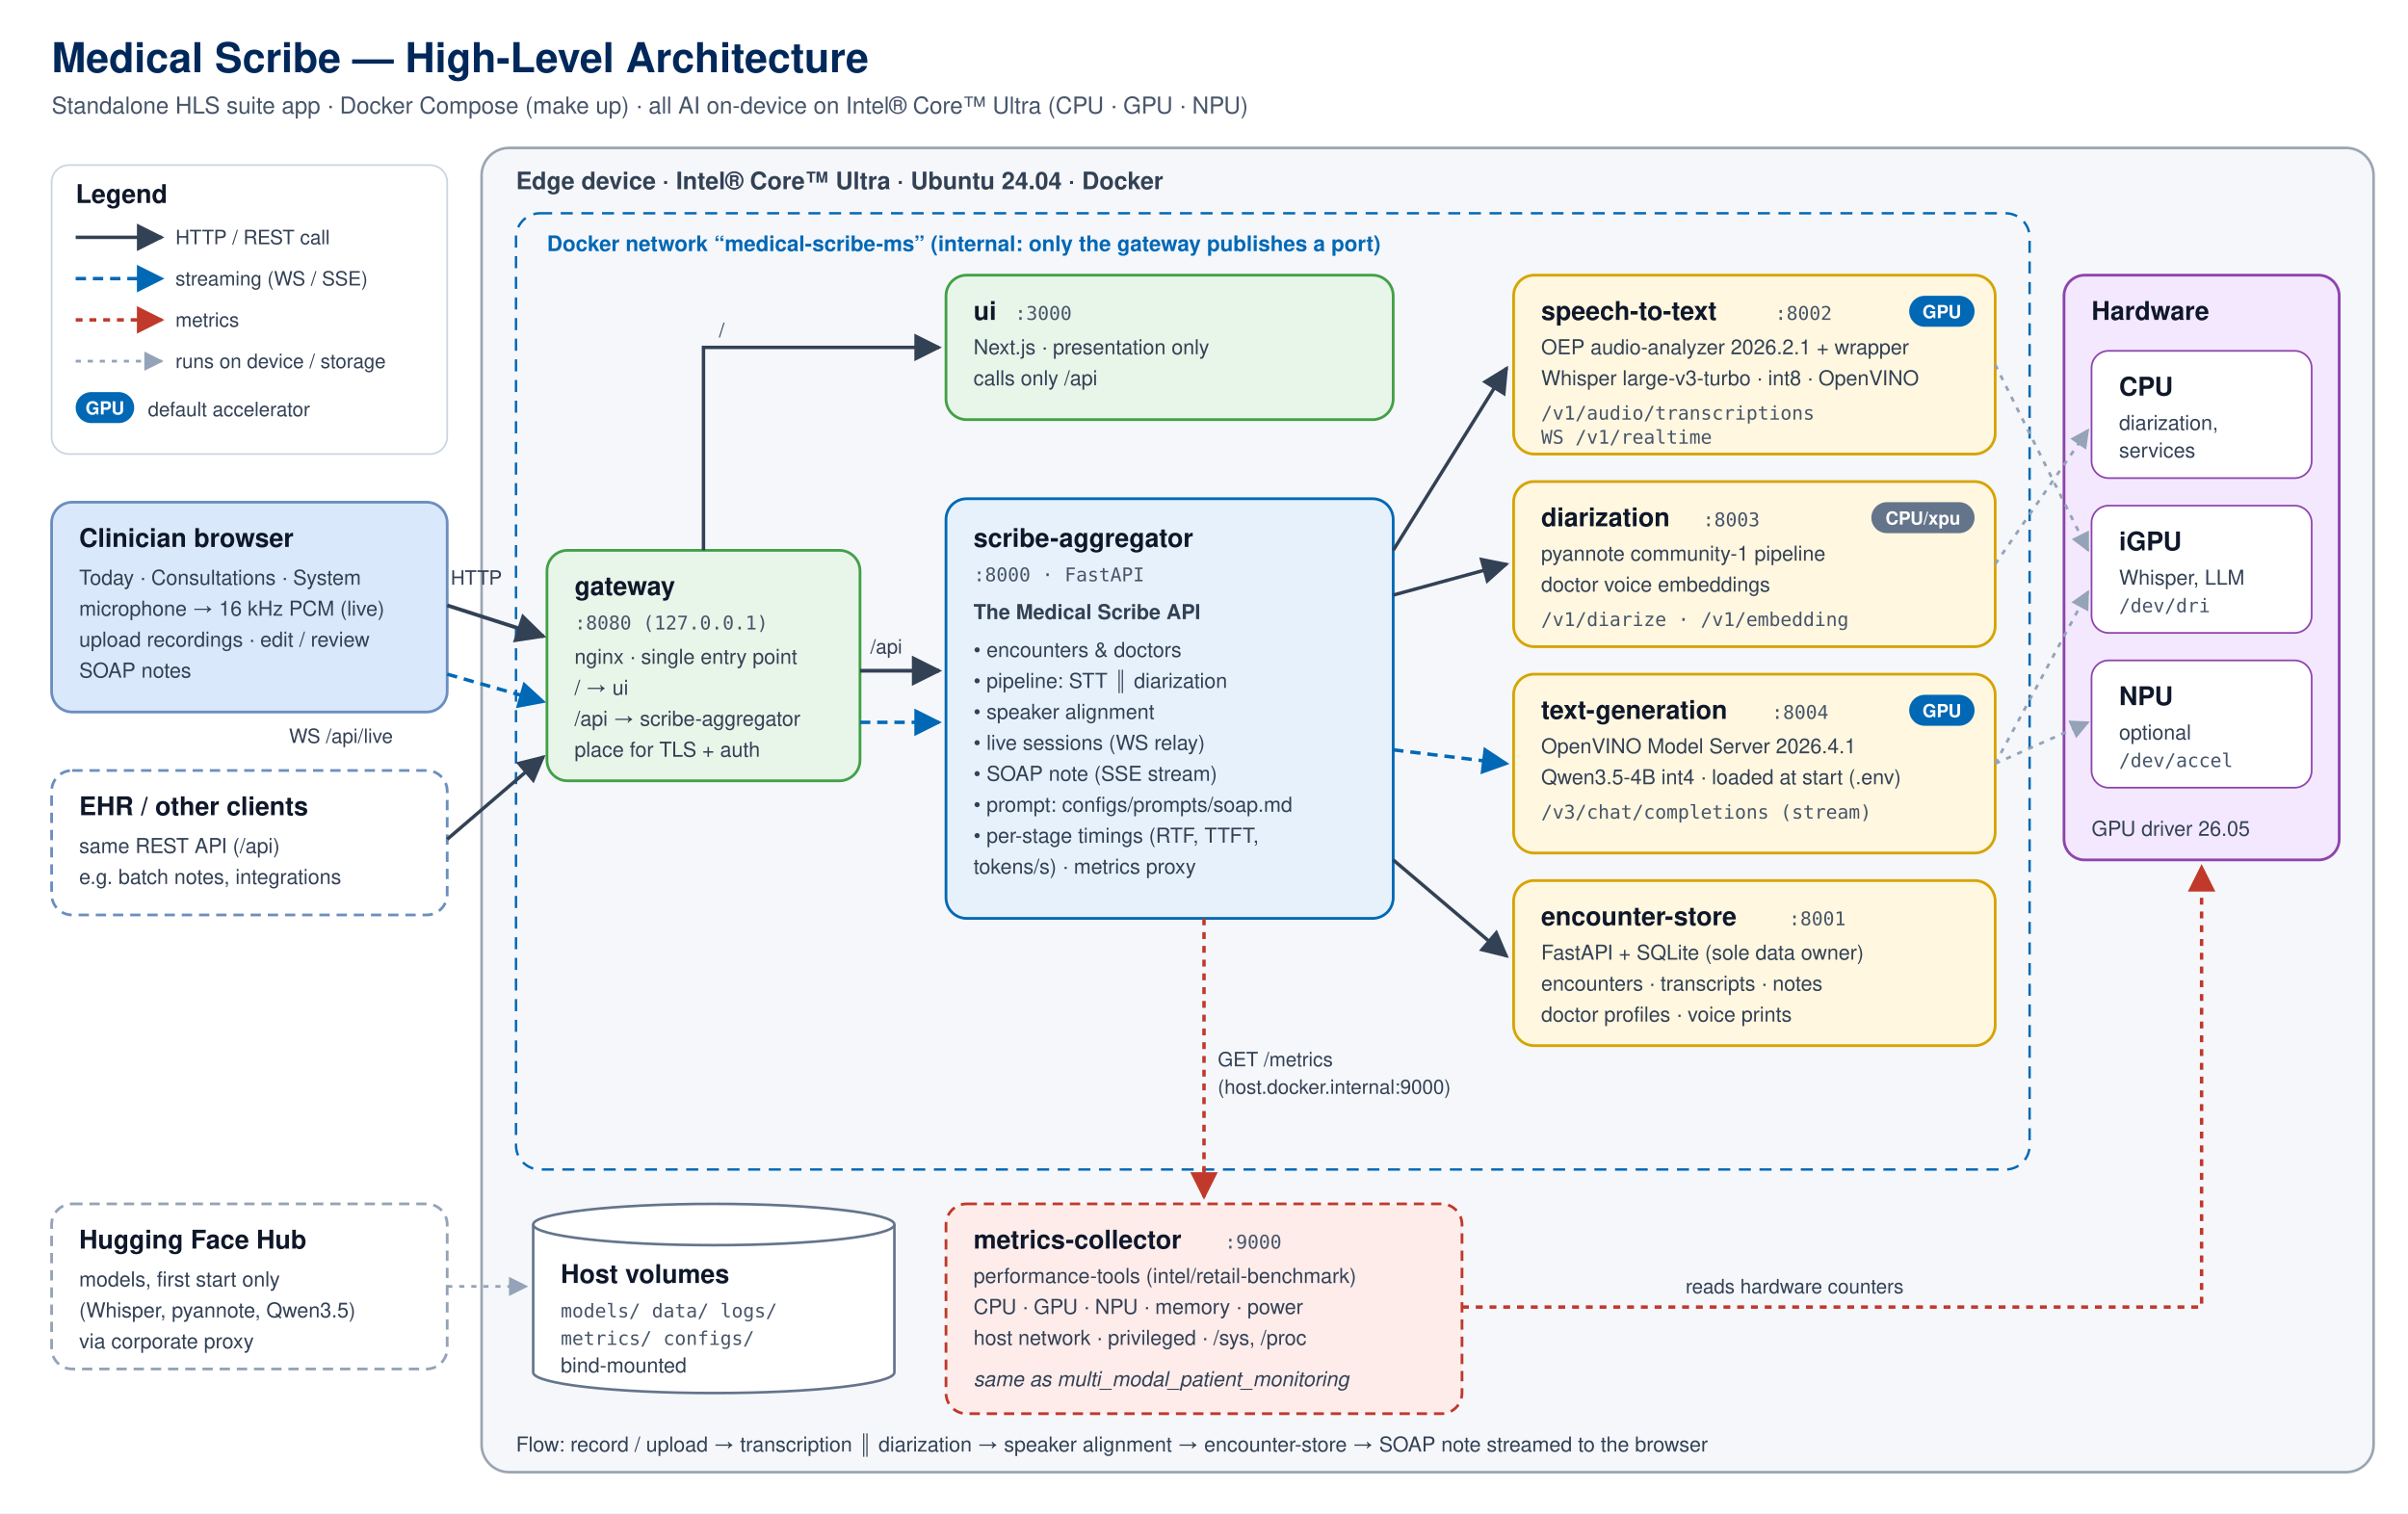
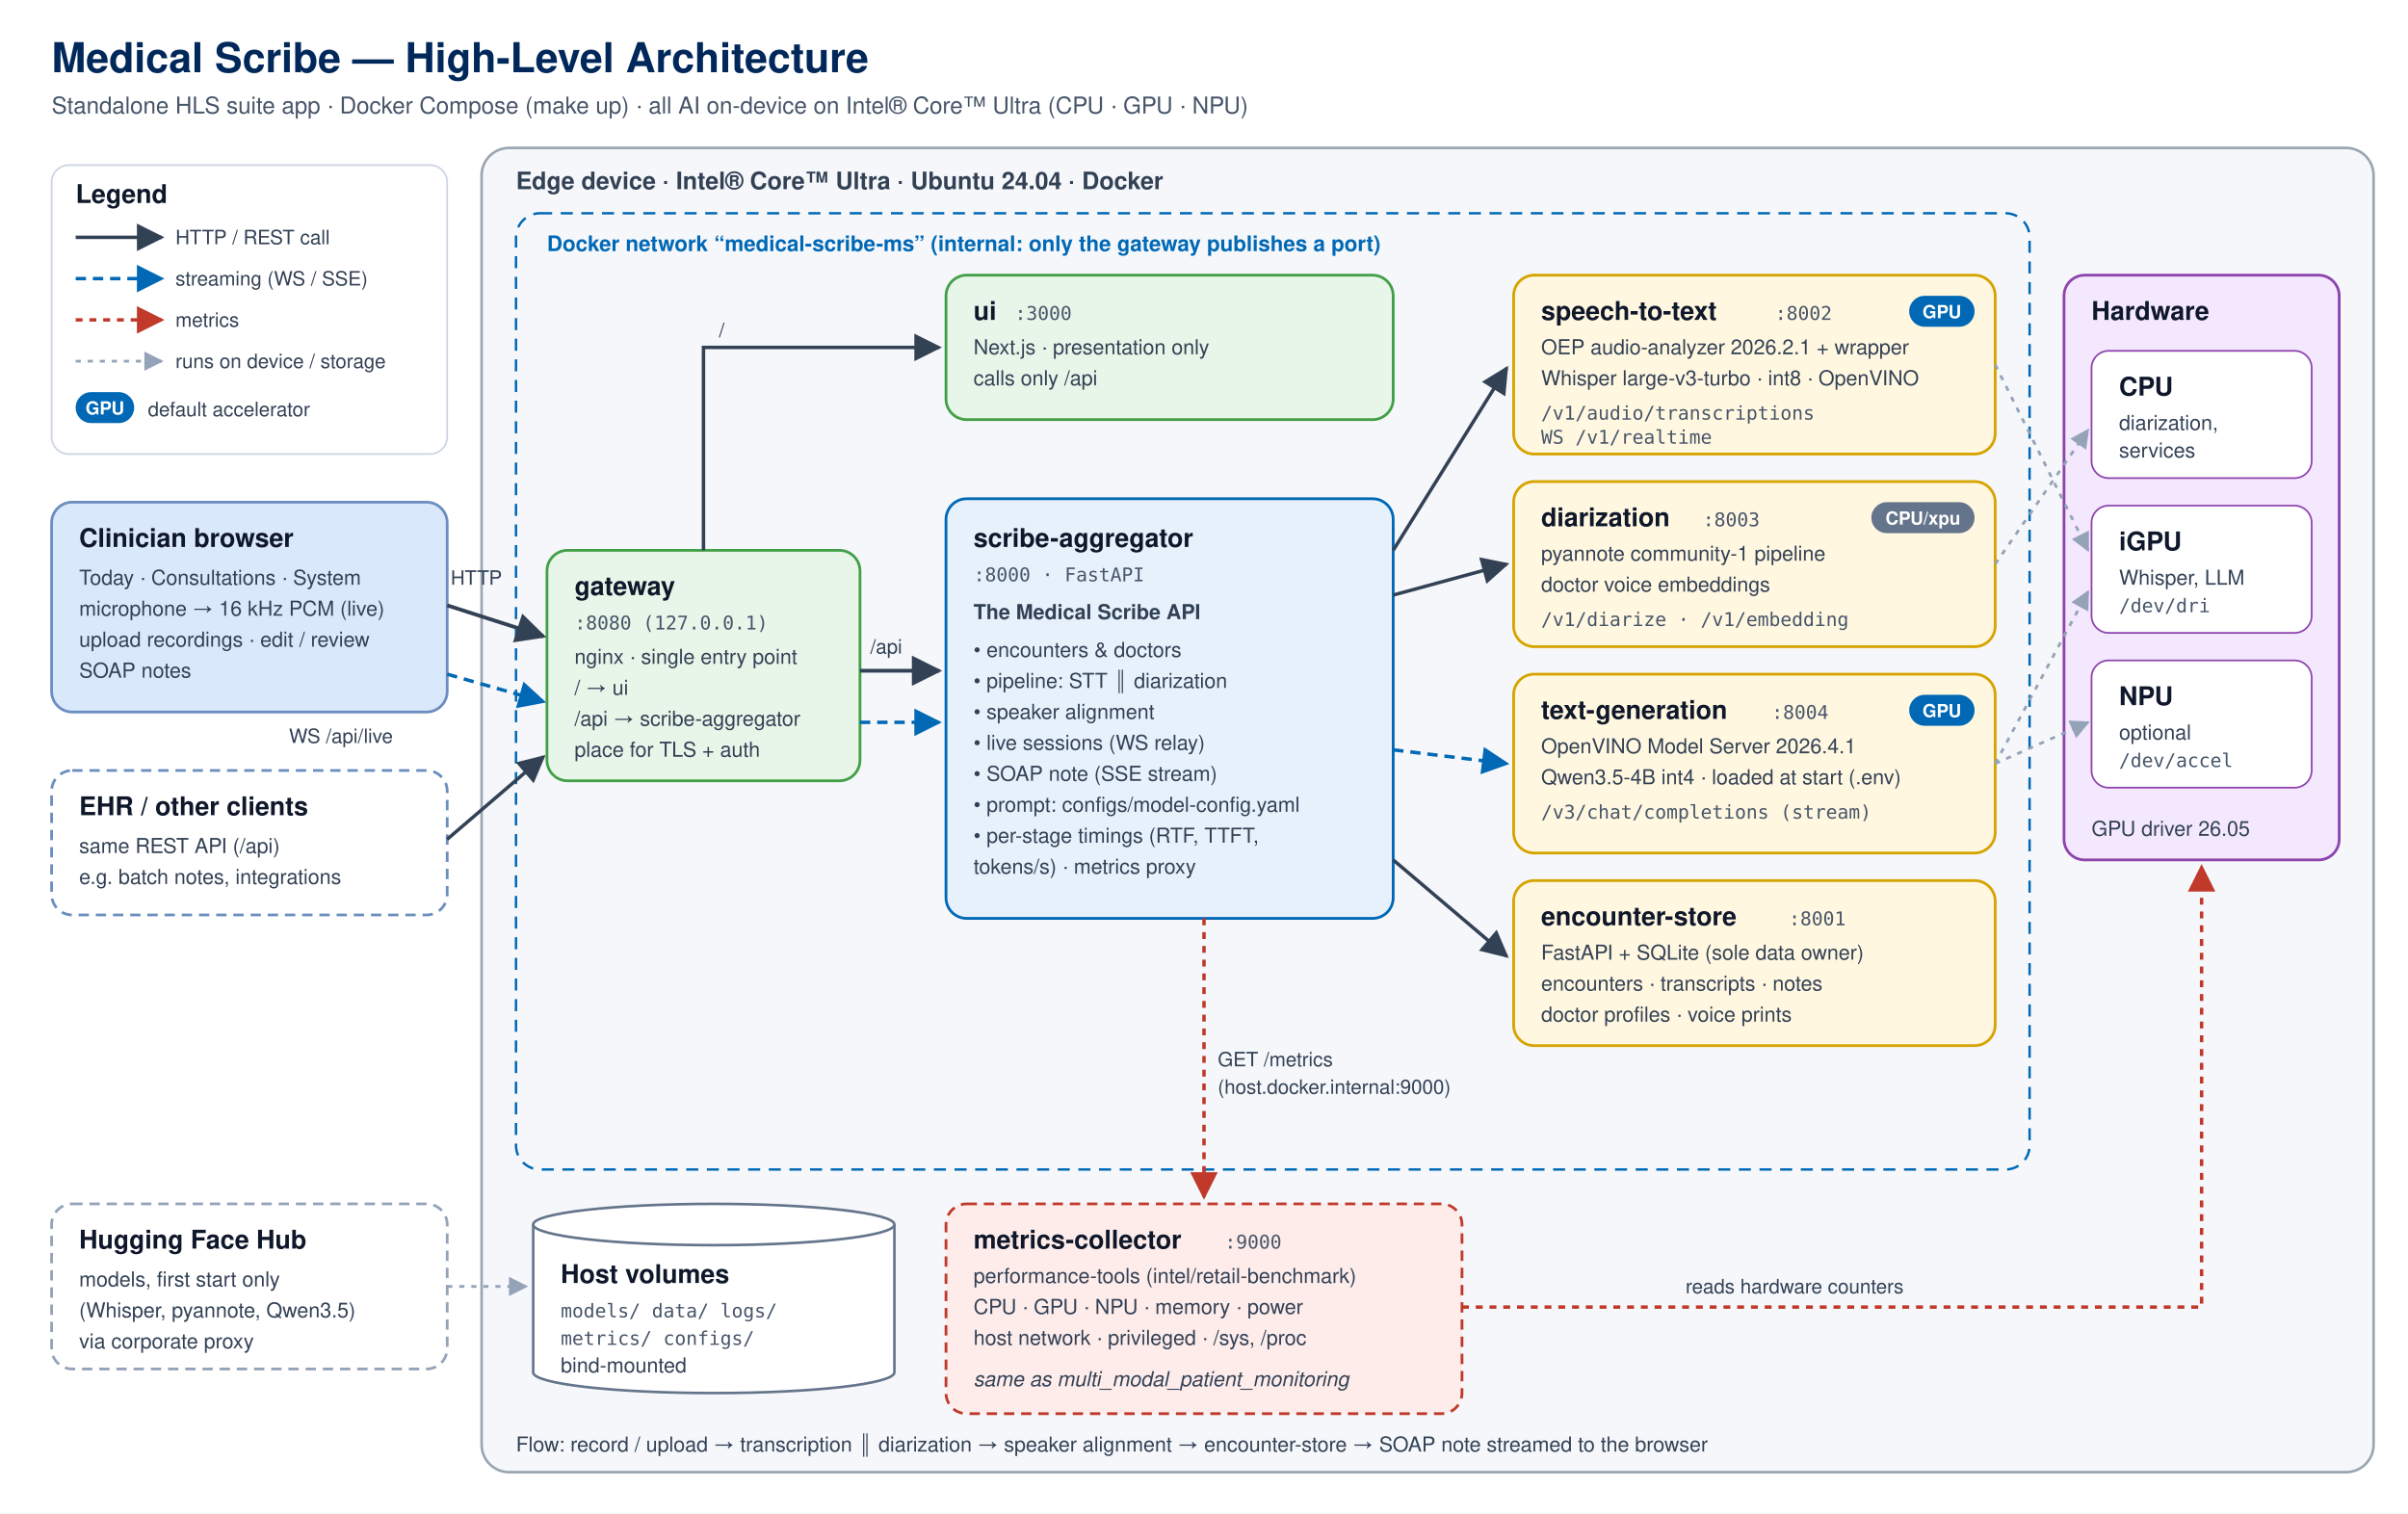
<svg xmlns="http://www.w3.org/2000/svg" width="1400" height="880" viewBox="0 0 1400 880" font-family="Segoe UI, Helvetica, Arial, sans-serif">
  <defs>
    <marker id="arrow" viewBox="0 0 10 10" refX="9" refY="5" markerWidth="8" markerHeight="8" orient="auto-start-reverse">
      <path d="M0,0 L10,5 L0,10 z" fill="#334155" />
    </marker>
    <marker id="arrow-blue" viewBox="0 0 10 10" refX="9" refY="5" markerWidth="8" markerHeight="8" orient="auto-start-reverse">
      <path d="M0,0 L10,5 L0,10 z" fill="#0068b5" />
    </marker>
    <marker id="arrow-red" viewBox="0 0 10 10" refX="9" refY="5" markerWidth="8" markerHeight="8" orient="auto-start-reverse">
      <path d="M0,0 L10,5 L0,10 z" fill="#c0392b" />
    </marker>
    <marker id="arrow-grey" viewBox="0 0 10 10" refX="9" refY="5" markerWidth="7" markerHeight="7" orient="auto-start-reverse">
      <path d="M0,0 L10,5 L0,10 z" fill="#94a3b8" />
    </marker>
    <style>
      .box { rx: 12; ry: 12; stroke-width: 1.6; }
      .t { font-size: 15px; font-weight: 700; fill: #0f172a; }
      .s { font-size: 12px; fill: #334155; }
      .m { font-size: 11px; fill: #475569; font-family: Consolas, Menlo, monospace; }
      .lbl { font-size: 11.5px; fill: #334155; }
      .pill { font-size: 10.5px; font-weight: 700; fill: #fff; }
    </style>
  </defs>
  <rect width="1400" height="880" fill="#ffffff" />
  <text x="30" y="42" font-size="24" font-weight="700" fill="#00285a">Medical Scribe — High-Level Architecture</text>
  <text x="30" y="66" font-size="13.5" fill="#475569">Standalone HLS suite app · Docker Compose (make up) · all AI on-device on Intel® Core™ Ultra (CPU · GPU · NPU)</text>
  <rect x="280" y="86" width="1100" height="770" rx="16" fill="#f5f7fa" stroke="#9aa5b1" stroke-width="1.5" />
  <text x="300" y="110" font-size="14" font-weight="700" fill="#334155">Edge device · Intel® Core™ Ultra · Ubuntu 24.04 · Docker</text>
  <rect x="300" y="124" width="880" height="556" rx="14" fill="none" stroke="#0068b5" stroke-width="1.4" stroke-dasharray="7 5" />
  <text x="318" y="146" font-size="12.5" font-weight="600" fill="#0068b5">Docker network “medical-scribe-ms” (internal: only the gateway publishes a port)</text>
  <rect x="30" y="96" width="230" height="168" rx="10" fill="#ffffff" stroke="#cbd5e1" />
  <text x="44" y="118" class="t" font-size="13">Legend</text>
  <line x1="44" y1="138" x2="94" y2="138" stroke="#334155" stroke-width="2" marker-end="url(#arrow)" />
  <text x="102" y="142" class="lbl">HTTP / REST call</text>
  <line x1="44" y1="162" x2="94" y2="162" stroke="#0068b5" stroke-width="2" stroke-dasharray="6 4" marker-end="url(#arrow-blue)" />
  <text x="102" y="166" class="lbl">streaming (WS / SSE)</text>
  <line x1="44" y1="186" x2="94" y2="186" stroke="#c0392b" stroke-width="2" stroke-dasharray="4 4" marker-end="url(#arrow-red)" />
  <text x="102" y="190" class="lbl">metrics</text>
  <line x1="44" y1="210" x2="94" y2="210" stroke="#94a3b8" stroke-width="1.6" stroke-dasharray="3 4" marker-end="url(#arrow-grey)" />
  <text x="102" y="214" class="lbl">runs on device / storage</text>
  <rect x="44" y="228" width="34" height="18" rx="9" fill="#0068b5" />
  <text x="61" y="241" class="pill" text-anchor="middle">GPU</text>
  <text x="86" y="242" class="lbl">default accelerator</text>
  <rect x="30" y="292" width="230" height="122" class="box" fill="#dae8fc" stroke="#6c8ebf" />
  <text x="46" y="318" class="t">Clinician browser</text>
  <text x="46" y="340" class="s">Today · Consultations · System</text>
  <text x="46" y="358" class="s">microphone → 16 kHz PCM (live)</text>
  <text x="46" y="376" class="s">upload recordings · edit / review</text>
  <text x="46" y="394" class="s">SOAP notes</text>
  <rect x="30" y="448" width="230" height="84" class="box" fill="#ffffff" stroke="#6c8ebf" stroke-dasharray="6 4" />
  <text x="46" y="474" class="t">EHR / other clients</text>
  <text x="46" y="496" class="s">same REST API (/api)</text>
  <text x="46" y="514" class="s">e.g. batch notes, integrations</text>
  <rect x="30" y="700" width="230" height="96" class="box" fill="#ffffff" stroke="#94a3b8" stroke-dasharray="6 4" />
  <text x="46" y="726" class="t">Hugging Face Hub</text>
  <text x="46" y="748" class="s">models, first start only</text>
  <text x="46" y="766" class="s">(Whisper, pyannote, Qwen3.5)</text>
  <text x="46" y="784" class="s">via corporate proxy</text>
  <rect x="318" y="320" width="182" height="134" class="box" fill="#e8f5e9" stroke="#43a047" />
  <text x="334" y="346" class="t">gateway</text>
  <text x="334" y="366" class="m">:8080 (127.0.0.1)</text>
  <text x="334" y="386" class="s">nginx · single entry point</text>
  <text x="334" y="404" class="s">/ → ui</text>
  <text x="334" y="422" class="s">/api → scribe-aggregator</text>
  <text x="334" y="440" class="s">place for TLS + auth</text>
  <rect x="550" y="160" width="260" height="84" class="box" fill="#e8f5e9" stroke="#43a047" />
  <text x="566" y="186" class="t">ui</text>
  <text x="590" y="186" class="m">:3000</text>
  <text x="566" y="206" class="s">Next.js · presentation only</text>
  <text x="566" y="224" class="s">calls only /api</text>
  <rect x="550" y="290" width="260" height="244" class="box" fill="#e6f1fb" stroke="#0068b5" stroke-width="2.4" />
  <text x="566" y="318" class="t" fill="#00285a">scribe-aggregator</text>
  <text x="566" y="338" class="m">:8000 · FastAPI</text>
  <text x="566" y="360" class="s" font-weight="600">The Medical Scribe API</text>
  <text x="566" y="382" class="s">• encounters &amp; doctors</text>
  <text x="566" y="400" class="s">• pipeline: STT ∥ diarization</text>
  <text x="566" y="418" class="s">• speaker alignment</text>
  <text x="566" y="436" class="s">• live sessions (WS relay)</text>
  <text x="566" y="454" class="s">• SOAP note (SSE stream)</text>
-   <text x="566" y="472" class="s">• prompt: configs/prompts/soap.md</text>
+   <text x="566" y="472" class="s">• prompt: configs/model-config.yaml</text>
  <text x="566" y="490" class="s">• per-stage timings (RTF, TTFT,</text>
  <text x="566" y="508" class="s">   tokens/s) · metrics proxy</text>
  <rect x="880" y="160" width="280" height="104" class="box" fill="#fff7e0" stroke="#d6a400" />
  <text x="896" y="186" class="t">speech-to-text</text>
  <text x="1032" y="186" class="m">:8002</text>
  <rect x="1110" y="172" width="38" height="18" rx="9" fill="#0068b5" />
  <text x="1129" y="185" class="pill" text-anchor="middle">GPU</text>
  <text x="896" y="206" class="s">OEP audio-analyzer 2026.2.1 + wrapper</text>
  <text x="896" y="224" class="s">Whisper large-v3-turbo · int8 · OpenVINO</text>
  <text x="896" y="244" class="m">/v1/audio/transcriptions</text>
  <text x="896" y="258" class="m">WS /v1/realtime</text>
  <rect x="880" y="280" width="280" height="96" class="box" fill="#fff7e0" stroke="#d6a400" />
  <text x="896" y="306" class="t">diarization</text>
  <text x="990" y="306" class="m">:8003</text>
  <rect x="1088" y="292" width="60" height="18" rx="9" fill="#64748b" />
  <text x="1118" y="305" class="pill" text-anchor="middle">CPU/xpu</text>
  <text x="896" y="326" class="s">pyannote community-1 pipeline</text>
  <text x="896" y="344" class="s">doctor voice embeddings</text>
  <text x="896" y="364" class="m">/v1/diarize · /v1/embedding</text>
  <rect x="880" y="392" width="280" height="104" class="box" fill="#fff7e0" stroke="#d6a400" />
  <text x="896" y="418" class="t">text-generation</text>
  <text x="1030" y="418" class="m">:8004</text>
  <rect x="1110" y="404" width="38" height="18" rx="9" fill="#0068b5" />
  <text x="1129" y="417" class="pill" text-anchor="middle">GPU</text>
  <text x="896" y="438" class="s">OpenVINO Model Server 2026.4.1</text>
  <text x="896" y="456" class="s">Qwen3.5-4B int4 · loaded at start (.env)</text>
  <text x="896" y="476" class="m">/v3/chat/completions (stream)</text>
  <rect x="880" y="512" width="280" height="96" class="box" fill="#fff7e0" stroke="#d6a400" />
  <text x="896" y="538" class="t">encounter-store</text>
  <text x="1040" y="538" class="m">:8001</text>
  <text x="896" y="558" class="s">FastAPI + SQLite (sole data owner)</text>
  <text x="896" y="576" class="s">encounters · transcripts · notes</text>
  <text x="896" y="594" class="s">doctor profiles · voice prints</text>
  <rect x="1200" y="160" width="160" height="340" rx="12" fill="#f3e8fd" stroke="#8e44ad" stroke-width="1.6" />
  <text x="1216" y="186" class="t">Hardware</text>
  <rect x="1216" y="204" width="128" height="74" rx="10" fill="#ffffff" stroke="#8e44ad" />
  <text x="1232" y="230" class="t" font-size="14">CPU</text>
  <text x="1232" y="250" class="s">diarization,</text>
  <text x="1232" y="266" class="s">services</text>
  <rect x="1216" y="294" width="128" height="74" rx="10" fill="#ffffff" stroke="#8e44ad" />
  <text x="1232" y="320" class="t" font-size="14">iGPU</text>
  <text x="1232" y="340" class="s">Whisper, LLM</text>
  <text x="1232" y="356" class="m">/dev/dri</text>
  <rect x="1216" y="384" width="128" height="74" rx="10" fill="#ffffff" stroke="#8e44ad" />
  <text x="1232" y="410" class="t" font-size="14">NPU</text>
  <text x="1232" y="430" class="s">optional</text>
  <text x="1232" y="446" class="m">/dev/accel</text>
  <text x="1216" y="486" class="s">GPU driver 26.05</text>
  <rect x="550" y="700" width="300" height="122" class="box" fill="#fdecea" stroke="#c0392b" stroke-dasharray="6 4" />
  <text x="566" y="726" class="t">metrics-collector</text>
  <text x="712" y="726" class="m">:9000</text>
  <text x="566" y="746" class="s">performance-tools (intel/retail-benchmark)</text>
  <text x="566" y="764" class="s">CPU · GPU · NPU · memory · power</text>
  <text x="566" y="782" class="s">host network · privileged · /sys, /proc</text>
  <text x="566" y="806" class="s" font-style="italic">same as multi_modal_patient_monitoring</text>
  <path d="M310,712 a105,12 0 0,1 210,0 v86 a105,12 0 0,1 -210,0 z" fill="#ffffff" stroke="#64748b" stroke-width="1.5" />
  <path d="M310,712 a105,12 0 0,0 210,0" fill="none" stroke="#64748b" stroke-width="1.5" />
  <text x="326" y="746" class="t" font-size="13.5">Host volumes</text>
  <text x="326" y="766" class="m">models/ data/ logs/</text>
  <text x="326" y="782" class="m">metrics/ configs/</text>
  <text x="326" y="798" class="s">bind-mounted</text>
  <line x1="260" y1="352" x2="316" y2="370" stroke="#334155" stroke-width="2.2" marker-end="url(#arrow)" />
  <line x1="260" y1="392" x2="316" y2="408" stroke="#0068b5" stroke-width="2" stroke-dasharray="6 4" marker-end="url(#arrow-blue)" />
  <text x="168" y="432" class="lbl" fill="#0068b5">WS /api/live</text>
  <text x="262" y="340" class="lbl">HTTP</text>
  <line x1="260" y1="488" x2="316" y2="440" stroke="#334155" stroke-width="2" marker-end="url(#arrow)" />
  <line x1="260" y1="748" x2="306" y2="748" stroke="#94a3b8" stroke-width="1.6" stroke-dasharray="3 4" marker-end="url(#arrow-grey)" />
  <polyline points="409,320 409,202 546,202" fill="none" stroke="#334155" stroke-width="2" marker-end="url(#arrow)" />
  <text x="418" y="196" class="lbl">/</text>
  <line x1="500" y1="390" x2="546" y2="390" stroke="#334155" stroke-width="2.2" marker-end="url(#arrow)" />
  <text x="506" y="380" class="lbl">/api</text>
  <line x1="500" y1="420" x2="546" y2="420" stroke="#0068b5" stroke-width="2" stroke-dasharray="6 4" marker-end="url(#arrow-blue)" />
  <line x1="810" y1="320" x2="876" y2="214" stroke="#334155" stroke-width="2" marker-end="url(#arrow)" />
  <line x1="810" y1="346" x2="876" y2="328" stroke="#334155" stroke-width="2" marker-end="url(#arrow)" />
  <line x1="810" y1="436" x2="876" y2="444" stroke="#0068b5" stroke-width="2" stroke-dasharray="6 4" marker-end="url(#arrow-blue)" />
  <line x1="810" y1="500" x2="876" y2="556" stroke="#334155" stroke-width="2" marker-end="url(#arrow)" />
  <line x1="700" y1="534" x2="700" y2="696" stroke="#c0392b" stroke-width="2" stroke-dasharray="4 4" marker-end="url(#arrow-red)" />
  <text x="708" y="620" class="lbl" fill="#c0392b">GET /metrics</text>
  <text x="708" y="636" class="lbl" fill="#c0392b">(host.docker.internal:9000)</text>
  <polyline points="850,760 1280,760 1280,504" fill="none" stroke="#c0392b" stroke-width="2" stroke-dasharray="4 4" marker-end="url(#arrow-red)" />
  <text x="980" y="752" class="lbl" fill="#c0392b">reads hardware counters</text>
  <line x1="1160" y1="212" x2="1214" y2="320" stroke="#94a3b8" stroke-width="1.6" stroke-dasharray="3 4" marker-end="url(#arrow-grey)" />
  <line x1="1160" y1="328" x2="1214" y2="250" stroke="#94a3b8" stroke-width="1.6" stroke-dasharray="3 4" marker-end="url(#arrow-grey)" />
  <line x1="1160" y1="444" x2="1214" y2="344" stroke="#94a3b8" stroke-width="1.6" stroke-dasharray="3 4" marker-end="url(#arrow-grey)" />
  <line x1="1160" y1="444" x2="1214" y2="420" stroke="#94a3b8" stroke-width="1.6" stroke-dasharray="3 4" marker-end="url(#arrow-grey)" />
  <text x="300" y="844" class="s">Flow: record / upload → transcription ∥ diarization → speaker alignment → encounter-store → SOAP note streamed to the browser</text>
</svg>
